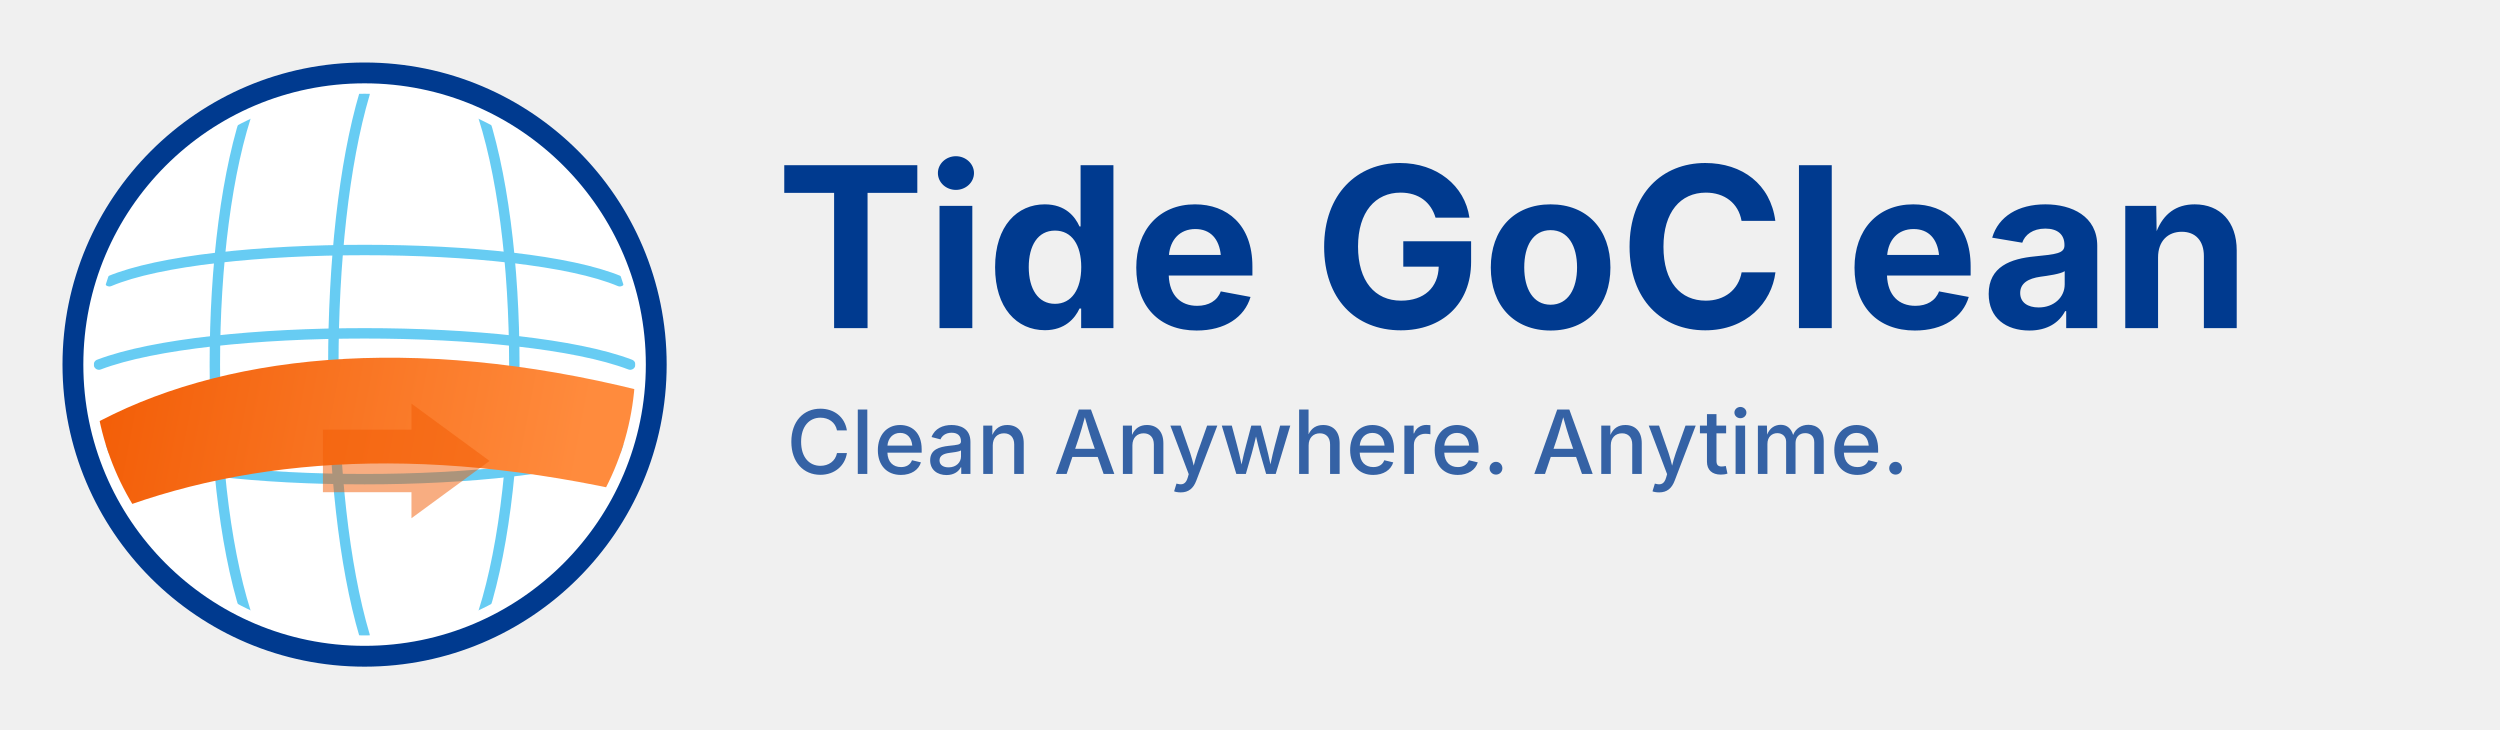
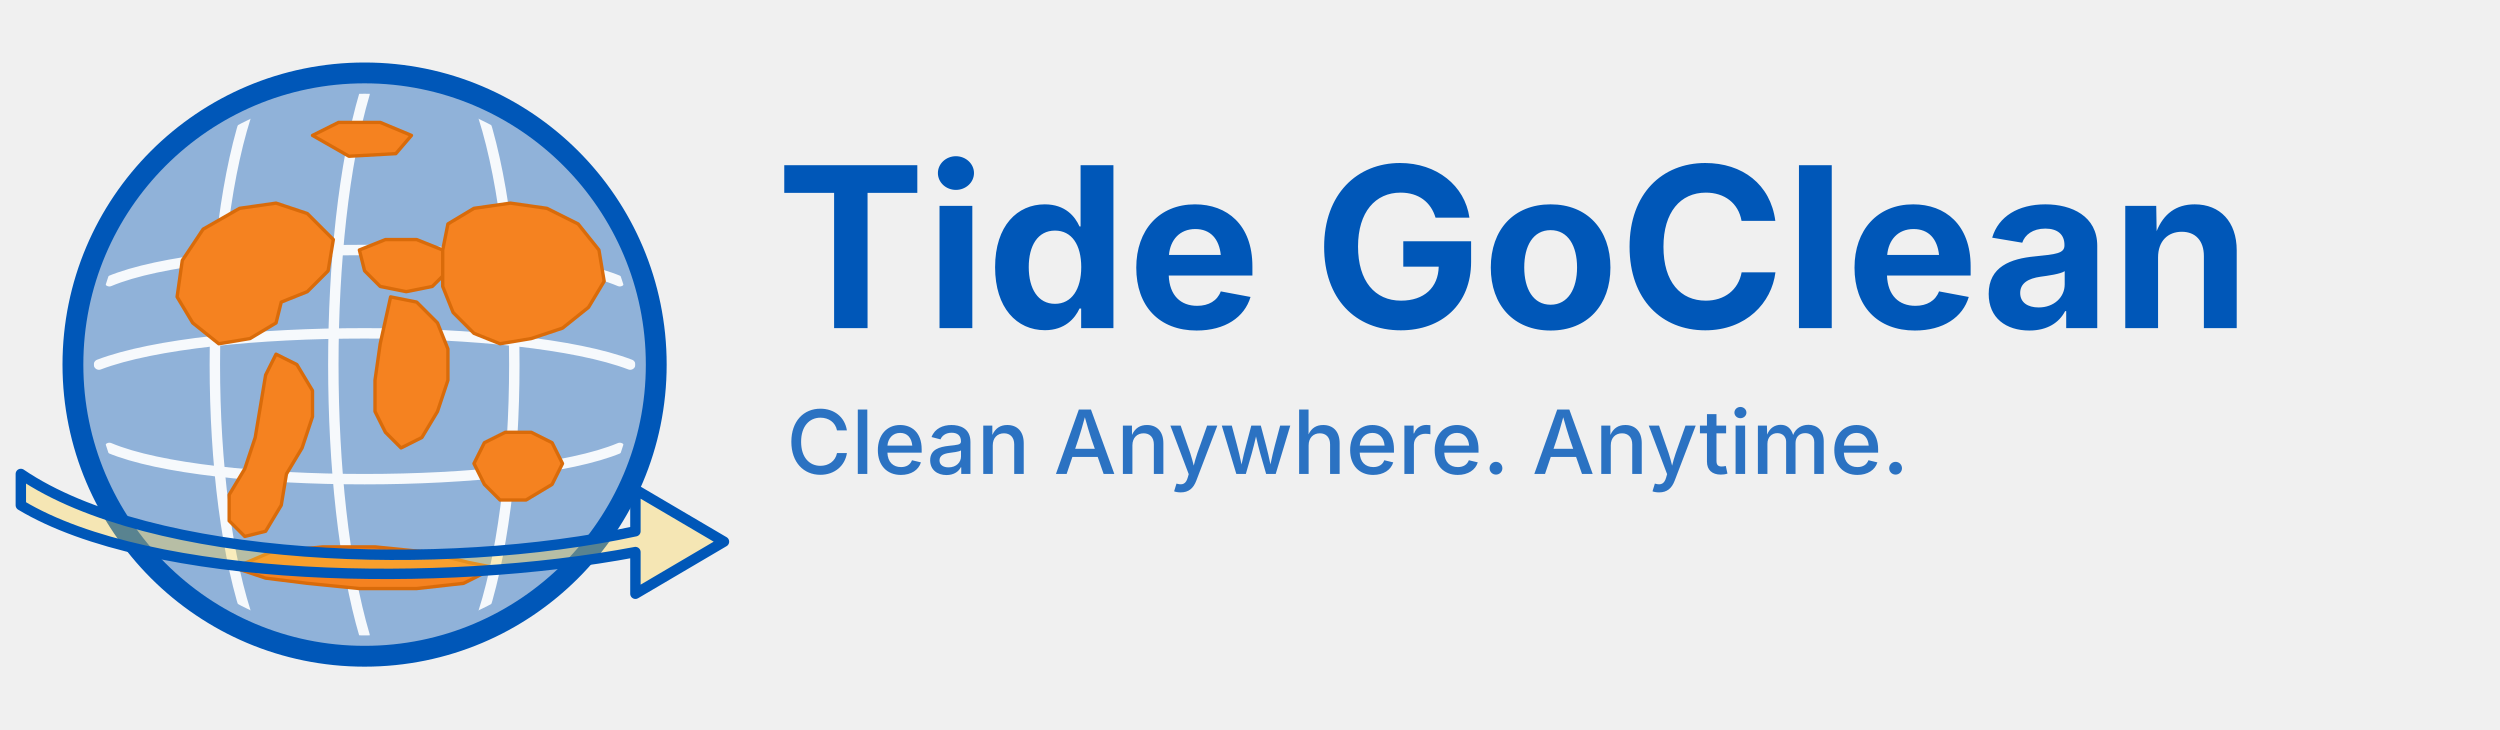
<svg xmlns="http://www.w3.org/2000/svg" width="960" height="280" viewBox="0 0 960 280" fill="none" role="img" aria-labelledby="title desc">
  <defs>
    <clipPath id="markClip">
      <circle cx="140" cy="140" r="104" />
    </clipPath>
-     <linearGradient id="waveGrad" x1="34" y1="132" x2="224" y2="168" gradientUnits="userSpaceOnUse">
-       <stop stop-color="#F25C05" />
-       <stop offset="1" stop-color="#FF8B3D" />
-     </linearGradient>
  </defs>
-   <circle cx="140" cy="140" r="112" stroke="#003A8F" stroke-width="8" fill="white" />
-   <g clip-path="url(#markClip)" stroke="#4CC3F1" stroke-width="4" stroke-linecap="round" opacity="0.85">
+   <circle cx="140" cy="140" r="112" stroke="#0057B8" stroke-width="8" fill="#0057B8" fill-opacity="0.4" />
+   <g clip-path="url(#markClip)" stroke="#FFFFFF" stroke-width="4" stroke-linecap="round" opacity="0.92">
    <path d="M42 108C80 92 200 92 238 108" />
    <path d="M38 140C80 124 200 124 242 140" />
    <path d="M42 172C80 188 200 188 238 172" />
    <path d="M96 40C78 90 78 190 96 240" />
    <path d="M140 36C124 90 124 190 140 244" />
    <path d="M184 40C202 90 202 190 184 240" />
  </g>
-   <g clip-path="url(#markClip)">
-     <path d="M34 164C84 136 158 128 246 150L246 190C160 170 90 176 34 200V164Z" fill="url(#waveGrad)" />
-     <path d="M124 165H158V155L188 177L158 199V189H124V165Z" fill="#F25C05" fill-opacity="0.5" />
+   <g clip-path="url(#markClip)" fill="#F58220" stroke="#D96B0A" stroke-width="1.3" stroke-linejoin="round">
+     <path d="M120 52L130 47L146 47L158 52L152 59L134 60L120 52Z" />
+     <path d="M70 100L78 88L92 80L106 78L118 82L128 92L126 104L118 112L108 116L106 124L96 130L84 132L74 124L68 114L70 100Z" />
+     <path d="M106 136L114 140L120 150L120 160L116 172L110 182L108 194L102 204L94 206L88 200L88 190L94 180L98 168L100 156L102 144L106 136Z" />
+     <path d="M138 96L148 92L160 92L170 96L172 104L166 110L156 112L146 110L140 104L138 96Z" />
+     <path d="M150 114L160 116L168 124L172 134L172 146L168 158L162 168L154 172L148 166L144 158L144 146L146 132L150 114Z" />
+     <path d="M172 86L182 80L196 78L210 80L222 86L230 96L232 108L226 118L216 126L204 130L192 132L182 128L174 120L170 110L170 96L172 86Z" />
+     <path d="M186 170L194 166L204 166L212 170L216 178L212 186L202 192L192 192L186 186L182 178L186 170Z" />
+     <path d="M90 218L104 212L124 210L144 210L164 212L180 216L190 218L178 224L160 226L138 226L118 224L102 222L90 218Z" />
  </g>
-   <text x="298" y="126" fill="#003A8F" font-size="86" font-weight="700" font-family="Montserrat, Poppins, Inter, Arial, sans-serif">Tide GoClean</text>
-   <text x="302" y="182" fill="#003A8F" opacity="0.78" font-size="34" font-weight="500" font-family="Montserrat, Poppins, Inter, Arial, sans-serif">Clean Anywhere. Anytime.</text>
+   <g>
+     <path d="M8 182C58 216 170 220 244 204L244 188L278 208L244 228L244 212C170 226 58 224 8 194Z" fill="#FFD447" fill-opacity="0.35" stroke="#0057B8" stroke-width="4" stroke-linejoin="round" />
+   </g>
+   <text x="298" y="126" fill="#0057B8" font-size="86" font-weight="700" font-family="Montserrat, Poppins, Inter, Arial, sans-serif">Tide GoClean</text>
+   <text x="302" y="182" fill="#0057B8" opacity="0.82" font-size="34" font-weight="500" font-family="Montserrat, Poppins, Inter, Arial, sans-serif">Clean Anywhere. Anytime.</text>
</svg>
